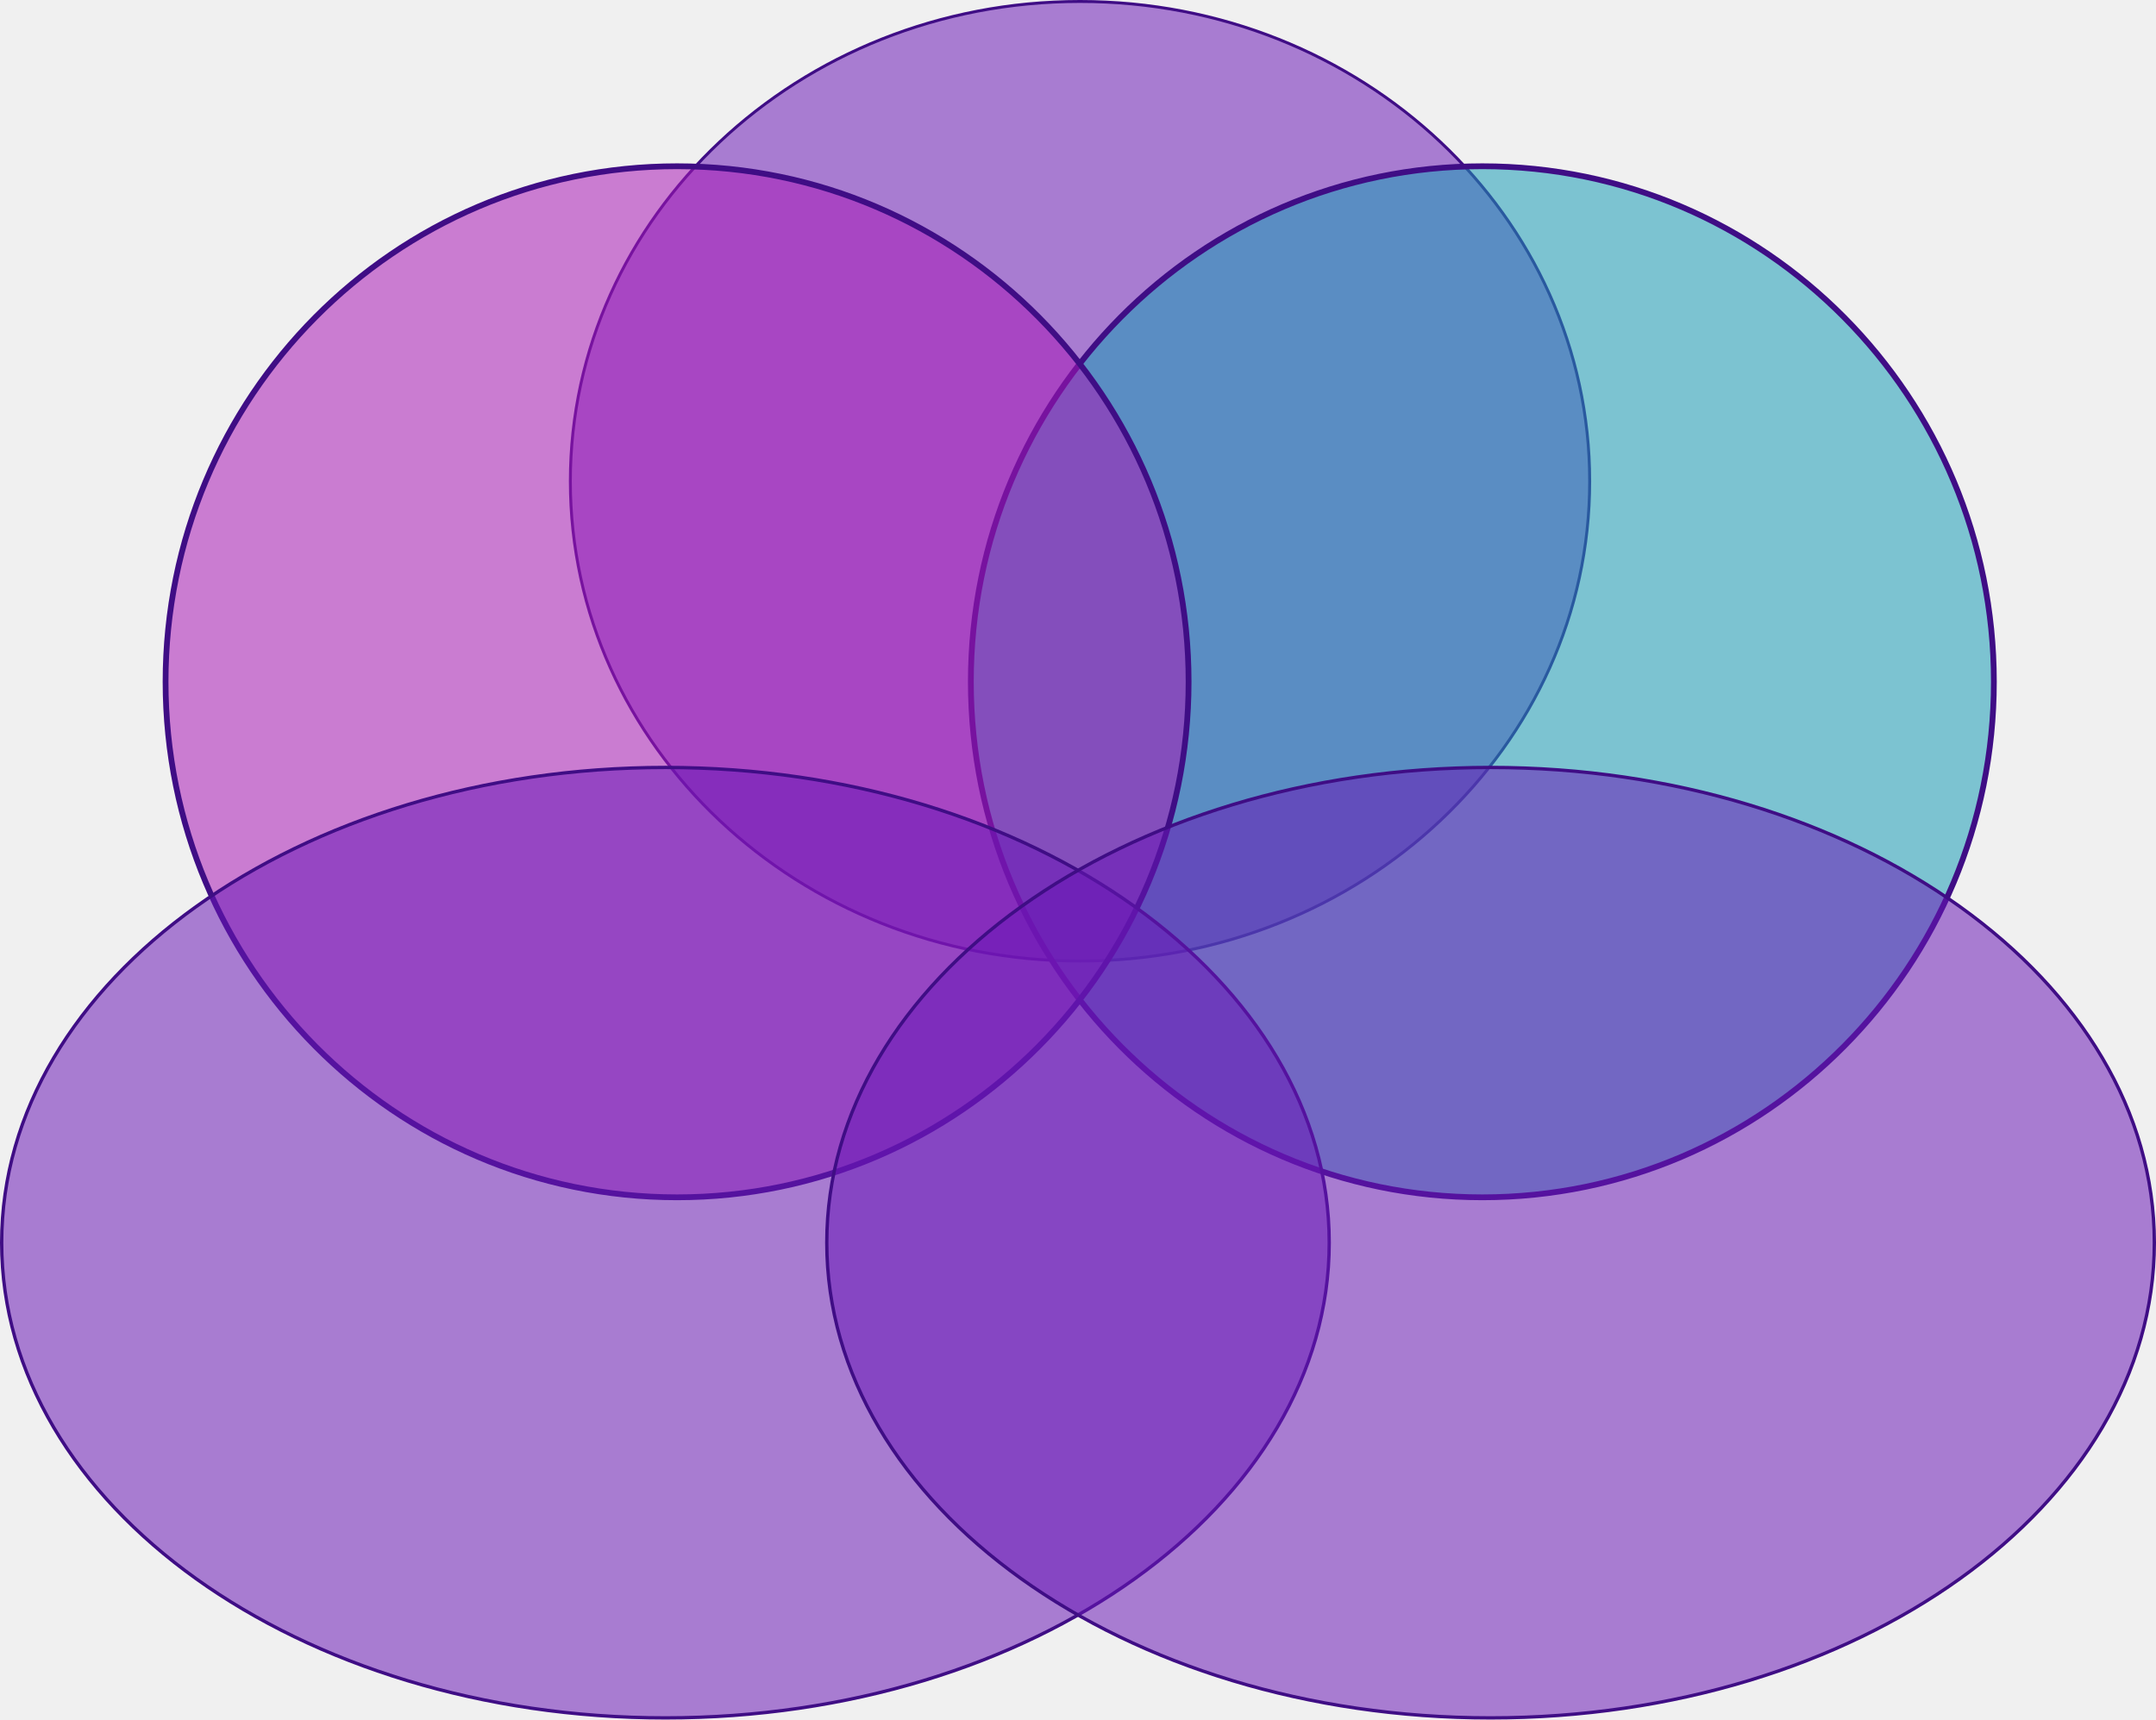
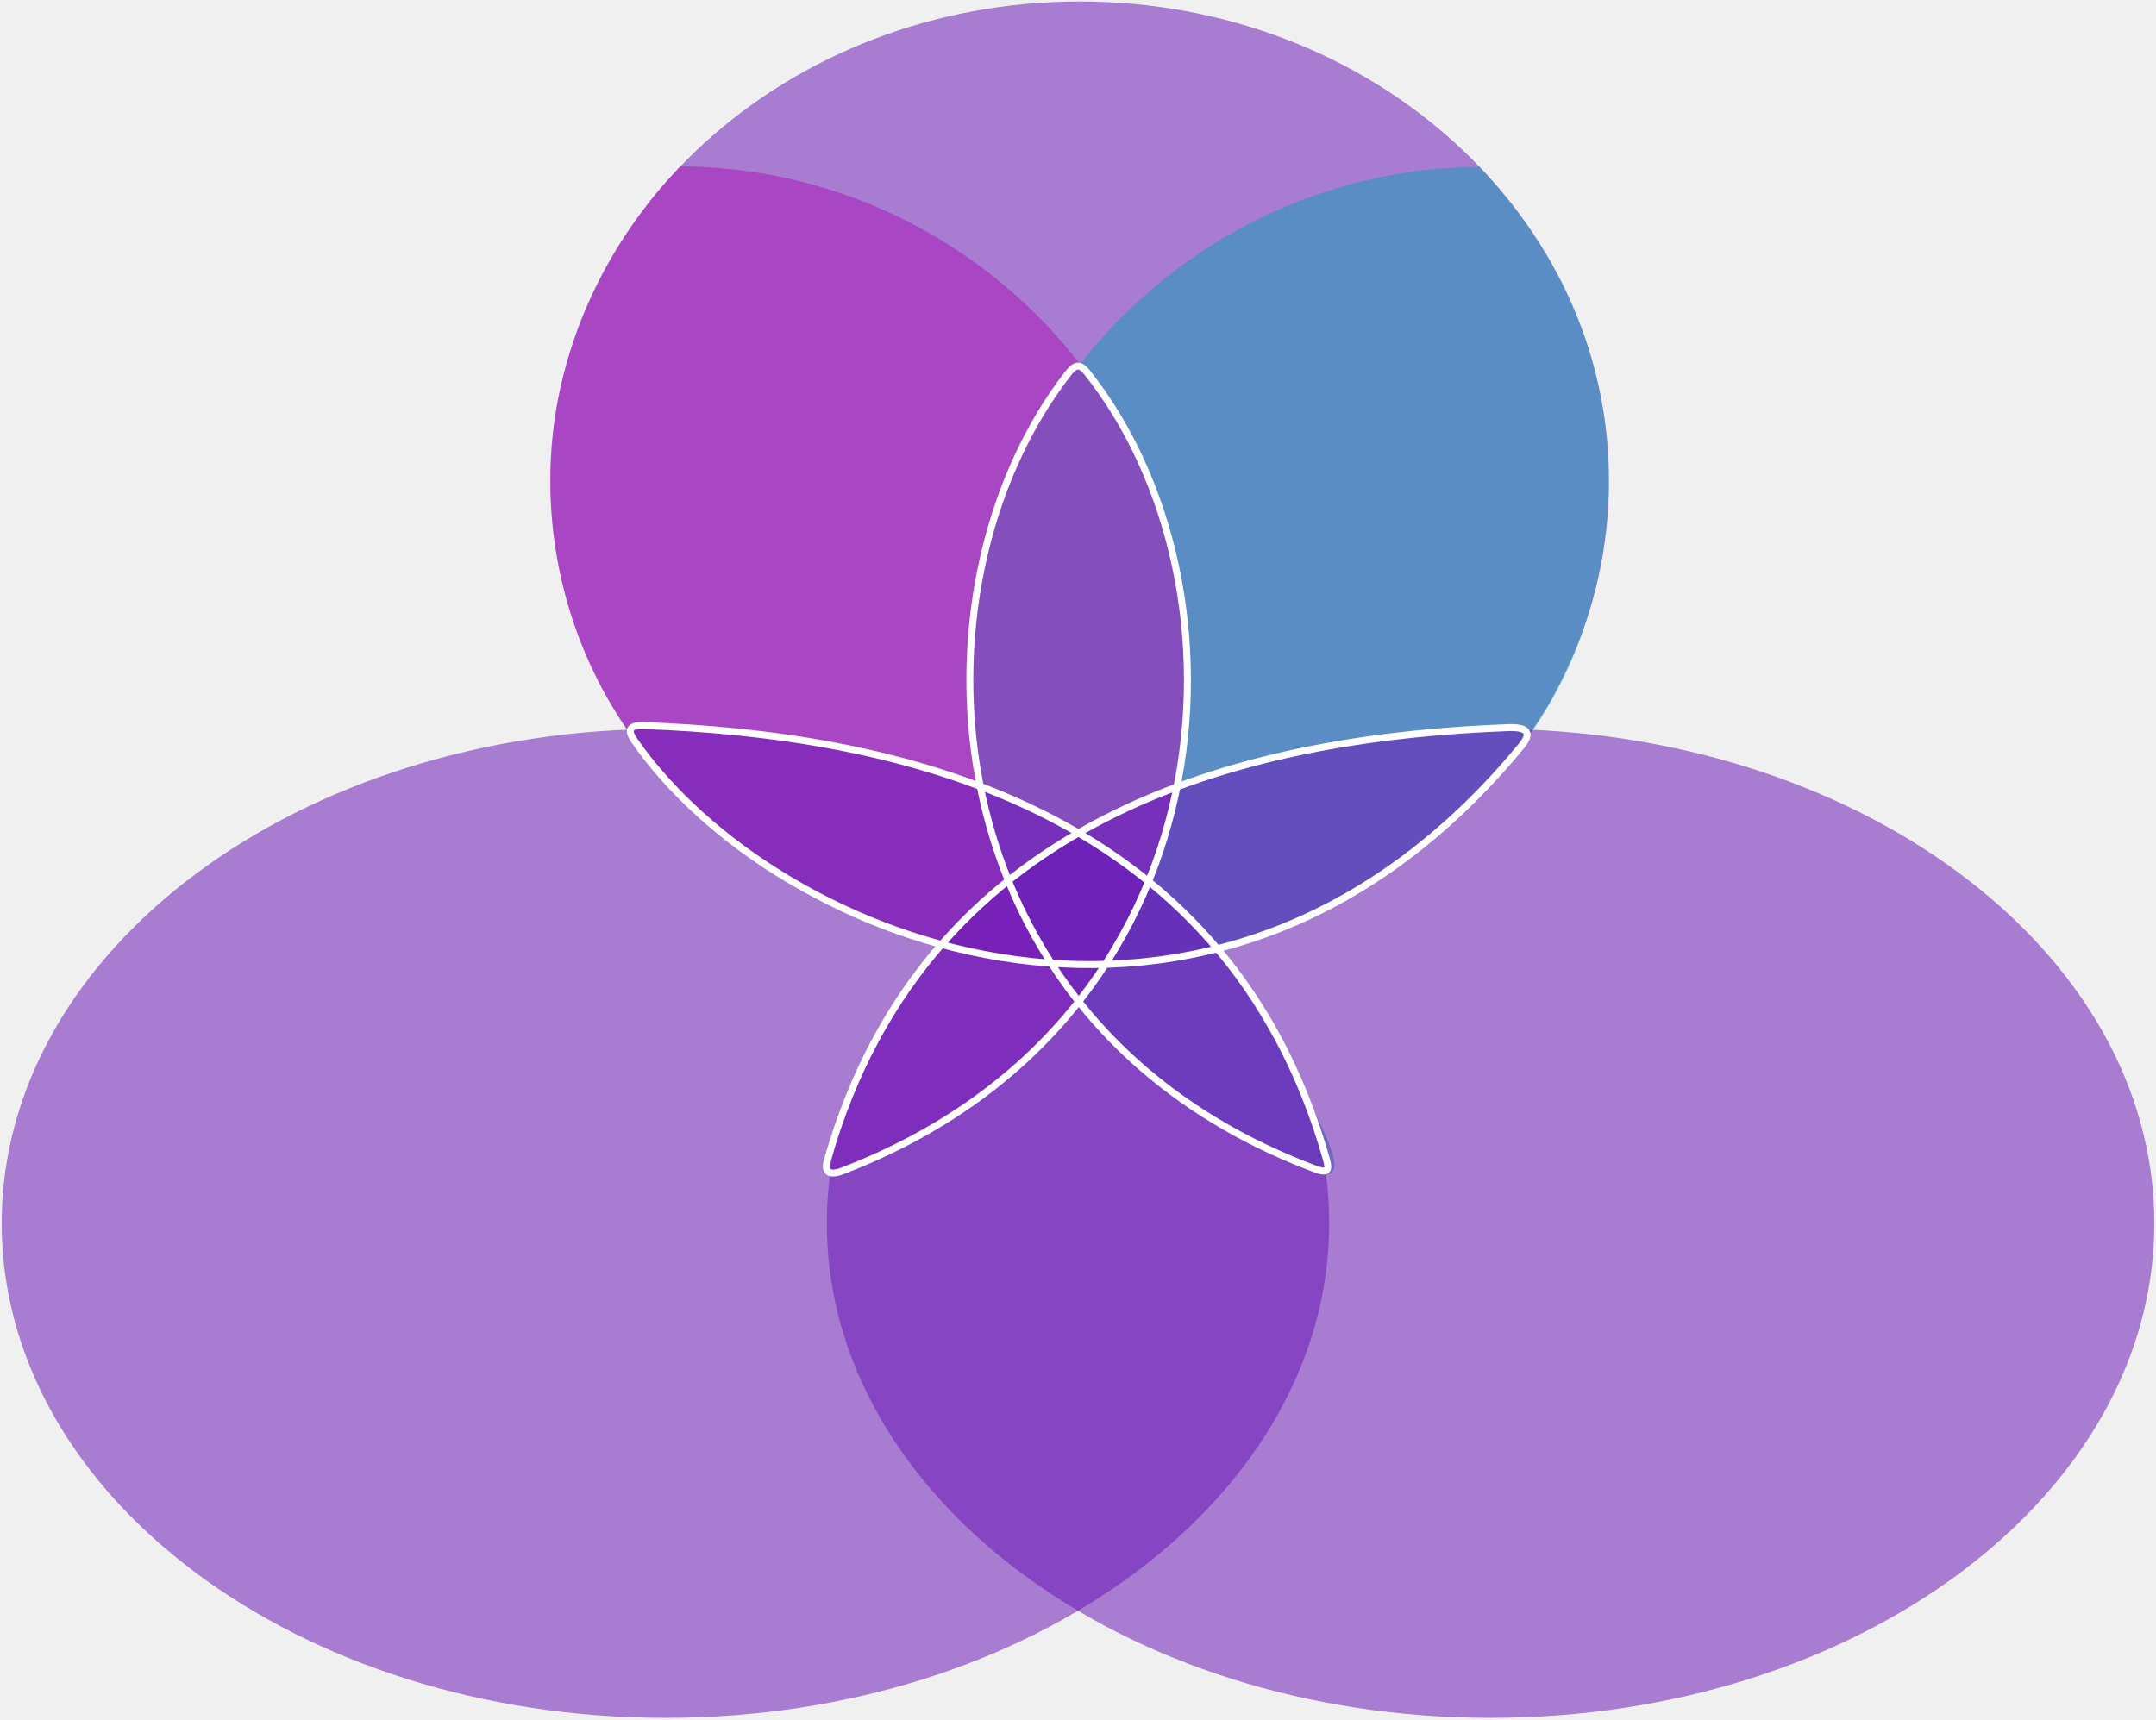
<svg xmlns="http://www.w3.org/2000/svg" width="438.251mm" height="349.633mm" viewBox="0 0 1552.857 1238.857" id="svg2" version="1.1">
  <defs id="defs4" />
+   <g id="layer5" style="display:none">
+     <ellipse transform="translate(398.2859,325.4949)" ry="345.64" rx="381.21" cy="21.219" cx="379.382" id="ellipse4258" style="display:inline;opacity:1;fill:#6918b7;fill-opacity:0.533;stroke:#3f0d85;stroke-width:2.149;stroke-linecap:round;stroke-linejoin:round;stroke-miterlimit:4;stroke-dasharray:none;stroke-dashoffset:0;stroke-opacity:1" />
+     <ellipse transform="translate(398.2859,325.4949)" ry="371.418" rx="368.418" cy="165.694" cx="669.382" id="ellipse4260" style="display:inline;opacity:1;fill:#189cb7;fill-opacity:0.533;stroke:#3f0d85;stroke-width:4.164;stroke-linecap:round;stroke-linejoin:round;stroke-miterlimit:4;stroke-dasharray:none;stroke-dashoffset:0;stroke-opacity:1" />
+     <ellipse transform="translate(398.2859,325.4949)" ry="371.418" rx="368.418" style="display:inline;opacity:1;fill:#aa18b7;fill-opacity:0.533;stroke:#3f0d85;stroke-width:4.164;stroke-linecap:round;stroke-linejoin:round;stroke-miterlimit:4;stroke-dasharray:none;stroke-dashoffset:0;stroke-opacity:1" id="ellipse4262" cx="89.382" cy="165.694" />
+     <ellipse transform="translate(398.2859,325.4949)" ry="356.278" rx="478.064" cy="555.862" cx="81" id="ellipse4264" style="display:inline;opacity:1;fill:#6918b7;fill-opacity:0.533;stroke:#3f0d85;stroke-width:2.444;stroke-linecap:round;stroke-linejoin:round;stroke-miterlimit:4;stroke-dasharray:none;stroke-dashoffset:0;stroke-opacity:1" />
+     <ellipse transform="translate(398.2859,325.4949)" style="display:inline;opacity:1;fill:#6918b7;fill-opacity:0.533;stroke:#3f0d85;stroke-width:2.444;stroke-linecap:round;stroke-linejoin:round;stroke-miterlimit:4;stroke-dasharray:none;stroke-dashoffset:0;stroke-opacity:1" id="ellipse4266" cx="675.286" cy="555.862" rx="478.064" ry="356.278" />
+   </g>
  <g id="layer1" style="display:inline" transform="translate(398.2859,325.4949)">
-     <ellipse style="opacity:1;fill:#6918b7;fill-opacity:0.533;stroke:#3f0d85;stroke-width:2.109;stroke-linecap:round;stroke-linejoin:round;stroke-miterlimit:4;stroke-dasharray:none;stroke-dashoffset:0;stroke-opacity:1" id="path4203" cx="379.597" cy="21.219" rx="367.088" ry="345.66" />
-     <ellipse style="opacity:1;fill:#189cb7;fill-opacity:0.533;stroke:#3f0d85;stroke-width:4.164;stroke-linecap:round;stroke-linejoin:round;stroke-miterlimit:4;stroke-dasharray:none;stroke-dashoffset:0;stroke-opacity:1" id="path4240" cx="669.382" cy="165.694" rx="368.418" ry="371.418" />
-     <ellipse cy="165.694" cx="89.382" id="circle4242" style="opacity:1;fill:#aa18b7;fill-opacity:0.533;stroke:#3f0d85;stroke-width:4.164;stroke-linecap:round;stroke-linejoin:round;stroke-miterlimit:4;stroke-dasharray:none;stroke-dashoffset:0;stroke-opacity:1" rx="368.418" ry="371.418" />
-     <ellipse style="opacity:1;fill:#6918b7;fill-opacity:0.533;stroke:#3f0d85;stroke-width:2.396;stroke-linecap:round;stroke-linejoin:round;stroke-miterlimit:4;stroke-dasharray:none;stroke-dashoffset:0;stroke-opacity:1" id="ellipse4248" cx="81" cy="569.791" rx="478.088" ry="342.374" />
-     <ellipse ry="342.374" rx="478.088" cy="569.791" cx="675.286" id="ellipse4250" style="opacity:1;fill:#6918b7;fill-opacity:0.533;stroke:#3f0d85;stroke-width:2.396;stroke-linecap:round;stroke-linejoin:round;stroke-miterlimit:4;stroke-dasharray:none;stroke-dashoffset:0;stroke-opacity:1" />
+     <ellipse style="opacity:1;fill:#6918b7;fill-opacity:0.533;stroke:none;stroke-width:2.149;stroke-linecap:round;stroke-linejoin:round;stroke-miterlimit:4;stroke-dasharray:none;stroke-dashoffset:0;stroke-opacity:1" id="path4203" cx="379.382" cy="21.219" rx="381.21" ry="345.64" />
+     <path style="opacity:1;fill:#189cb7;fill-opacity:0.533;stroke:none;stroke-width:4.164;stroke-linecap:round;stroke-linejoin:round;stroke-miterlimit:4;stroke-dasharray:none;stroke-dashoffset:0;stroke-opacity:1" d="M 703.255,203.934 C 619.43,308.755 533.948,340.638 482.252,358.82 496.751,390.135 590.777,530.67 554.678,518.757 407.369,470.147 300.964,330.448 300.964,165.694 c 0,-204.13 164.192,-369.44 366.296,-371.049 134.929,141.597 101.259,319.998 35.994,409.289 z" id="path4240" />
+     <path style="opacity:1;fill:#aa18b7;fill-opacity:0.533;stroke:none;stroke-width:4.164;stroke-linecap:round;stroke-linejoin:round;stroke-miterlimit:4;stroke-dasharray:none;stroke-dashoffset:0;stroke-opacity:1" d="m 457.801,165.694 c 0,166.528 -110.556,301.949 -258.487,354.602 C 175.707,528.698 251.415,384.074 277.776,355.285 158.59,323.856 112.393,271.537 55.25,202.122 5.826,134.803 -16.127,35.909 7.648,-55.55 17.592,-93.802 37.078,-141.371 76.369,-188.626 c 3.792,-4.561 7.936,-8.974 12.129,-13.499 0.518,-0.581 2.692,-3.155 3.469,-3.465 202.398,1.265 365.833,166.941 365.833,371.285 z" id="circle4242" />
+     <ellipse style="opacity:1;fill:#6918b7;fill-opacity:0.533;stroke:none;stroke-width:2.444;stroke-linecap:round;stroke-linejoin:round;stroke-miterlimit:4;stroke-dasharray:none;stroke-dashoffset:0;stroke-opacity:1" id="ellipse4248" cx="81" cy="555.862" rx="478.064" ry="356.278" />
+     <ellipse ry="356.278" rx="478.064" cy="555.862" cx="675.286" id="ellipse4250" style="opacity:1;fill:#6918b7;fill-opacity:0.533;stroke:none;stroke-width:2.444;stroke-linecap:round;stroke-linejoin:round;stroke-miterlimit:4;stroke-dasharray:none;stroke-dashoffset:0;stroke-opacity:1" />
  </g>
  <g id="layer2" style="display:none" transform="translate(398.2859,325.4949)">
    <path id="path4150" d="m 384.539,120.737 c 0,0 238.396,408.102 -189.909,511.137 -20.887,4.052 -20.633,-8.752 -12.803,-31.274 0,0 85.77,-242.111 416.183,-270.721 41.313,-2.603 76.247,6.461 1.898,76.455 -250.27,235.611 -437.648,19.065 -454.569,0 -40.222,-45.321 -62.759,-81.799 -1.653,-76.455 171.54,18.878 351.349,100.165 418.345,275.83 4.096,10.983 12.855,32.208 -14.529,26.165 C 119.198,528.838 357.594,120.737 357.594,120.737 c 7.302,-11.758 14.405,-24.91 26.945,0 z" style="fill:none;fill-rule:evenodd;stroke:#000000;stroke-width:5;stroke-linecap:butt;stroke-linejoin:miter;stroke-miterlimit:4;stroke-dasharray:none;stroke-opacity:1" />
  </g>
-   <g id="layer3" transform="translate(398.2859,325.4949)" />
+   <g id="layer3" transform="translate(398.2859,325.4949)">
+     <path id="path4283" d="m 688.874,198.695 c -175.266,6.42 -418.602,54.732 -491.372,312.171 -3.062,11.077 5.626,9.226 10.576,7.373 283.02,-108.591 298.337,-422.152 176.811,-575.152 -5.206,-6.609 -8.55,-6.321 -13.733,0.27 C 251.216,97.095 266.444,410.944 549.302,516.811 c 9.648,3.611 9.73,-0.043 7.547,-7.773 C 483.941,251.948 240.765,203.681 65.59,197.267 c -10.637,-0.39 -12.343,2.992 -7.001,10.733 102.052,147.268 418,272.339 638.846,3.986 8.228,-9.998 3.753,-13.523 -8.562,-13.291 z" style="fill:none;fill-rule:evenodd;stroke:#ffffff;stroke-width:5;stroke-linecap:butt;stroke-linejoin:miter;stroke-miterlimit:4;stroke-dasharray:none;stroke-opacity:1" />
+   </g>
</svg>
